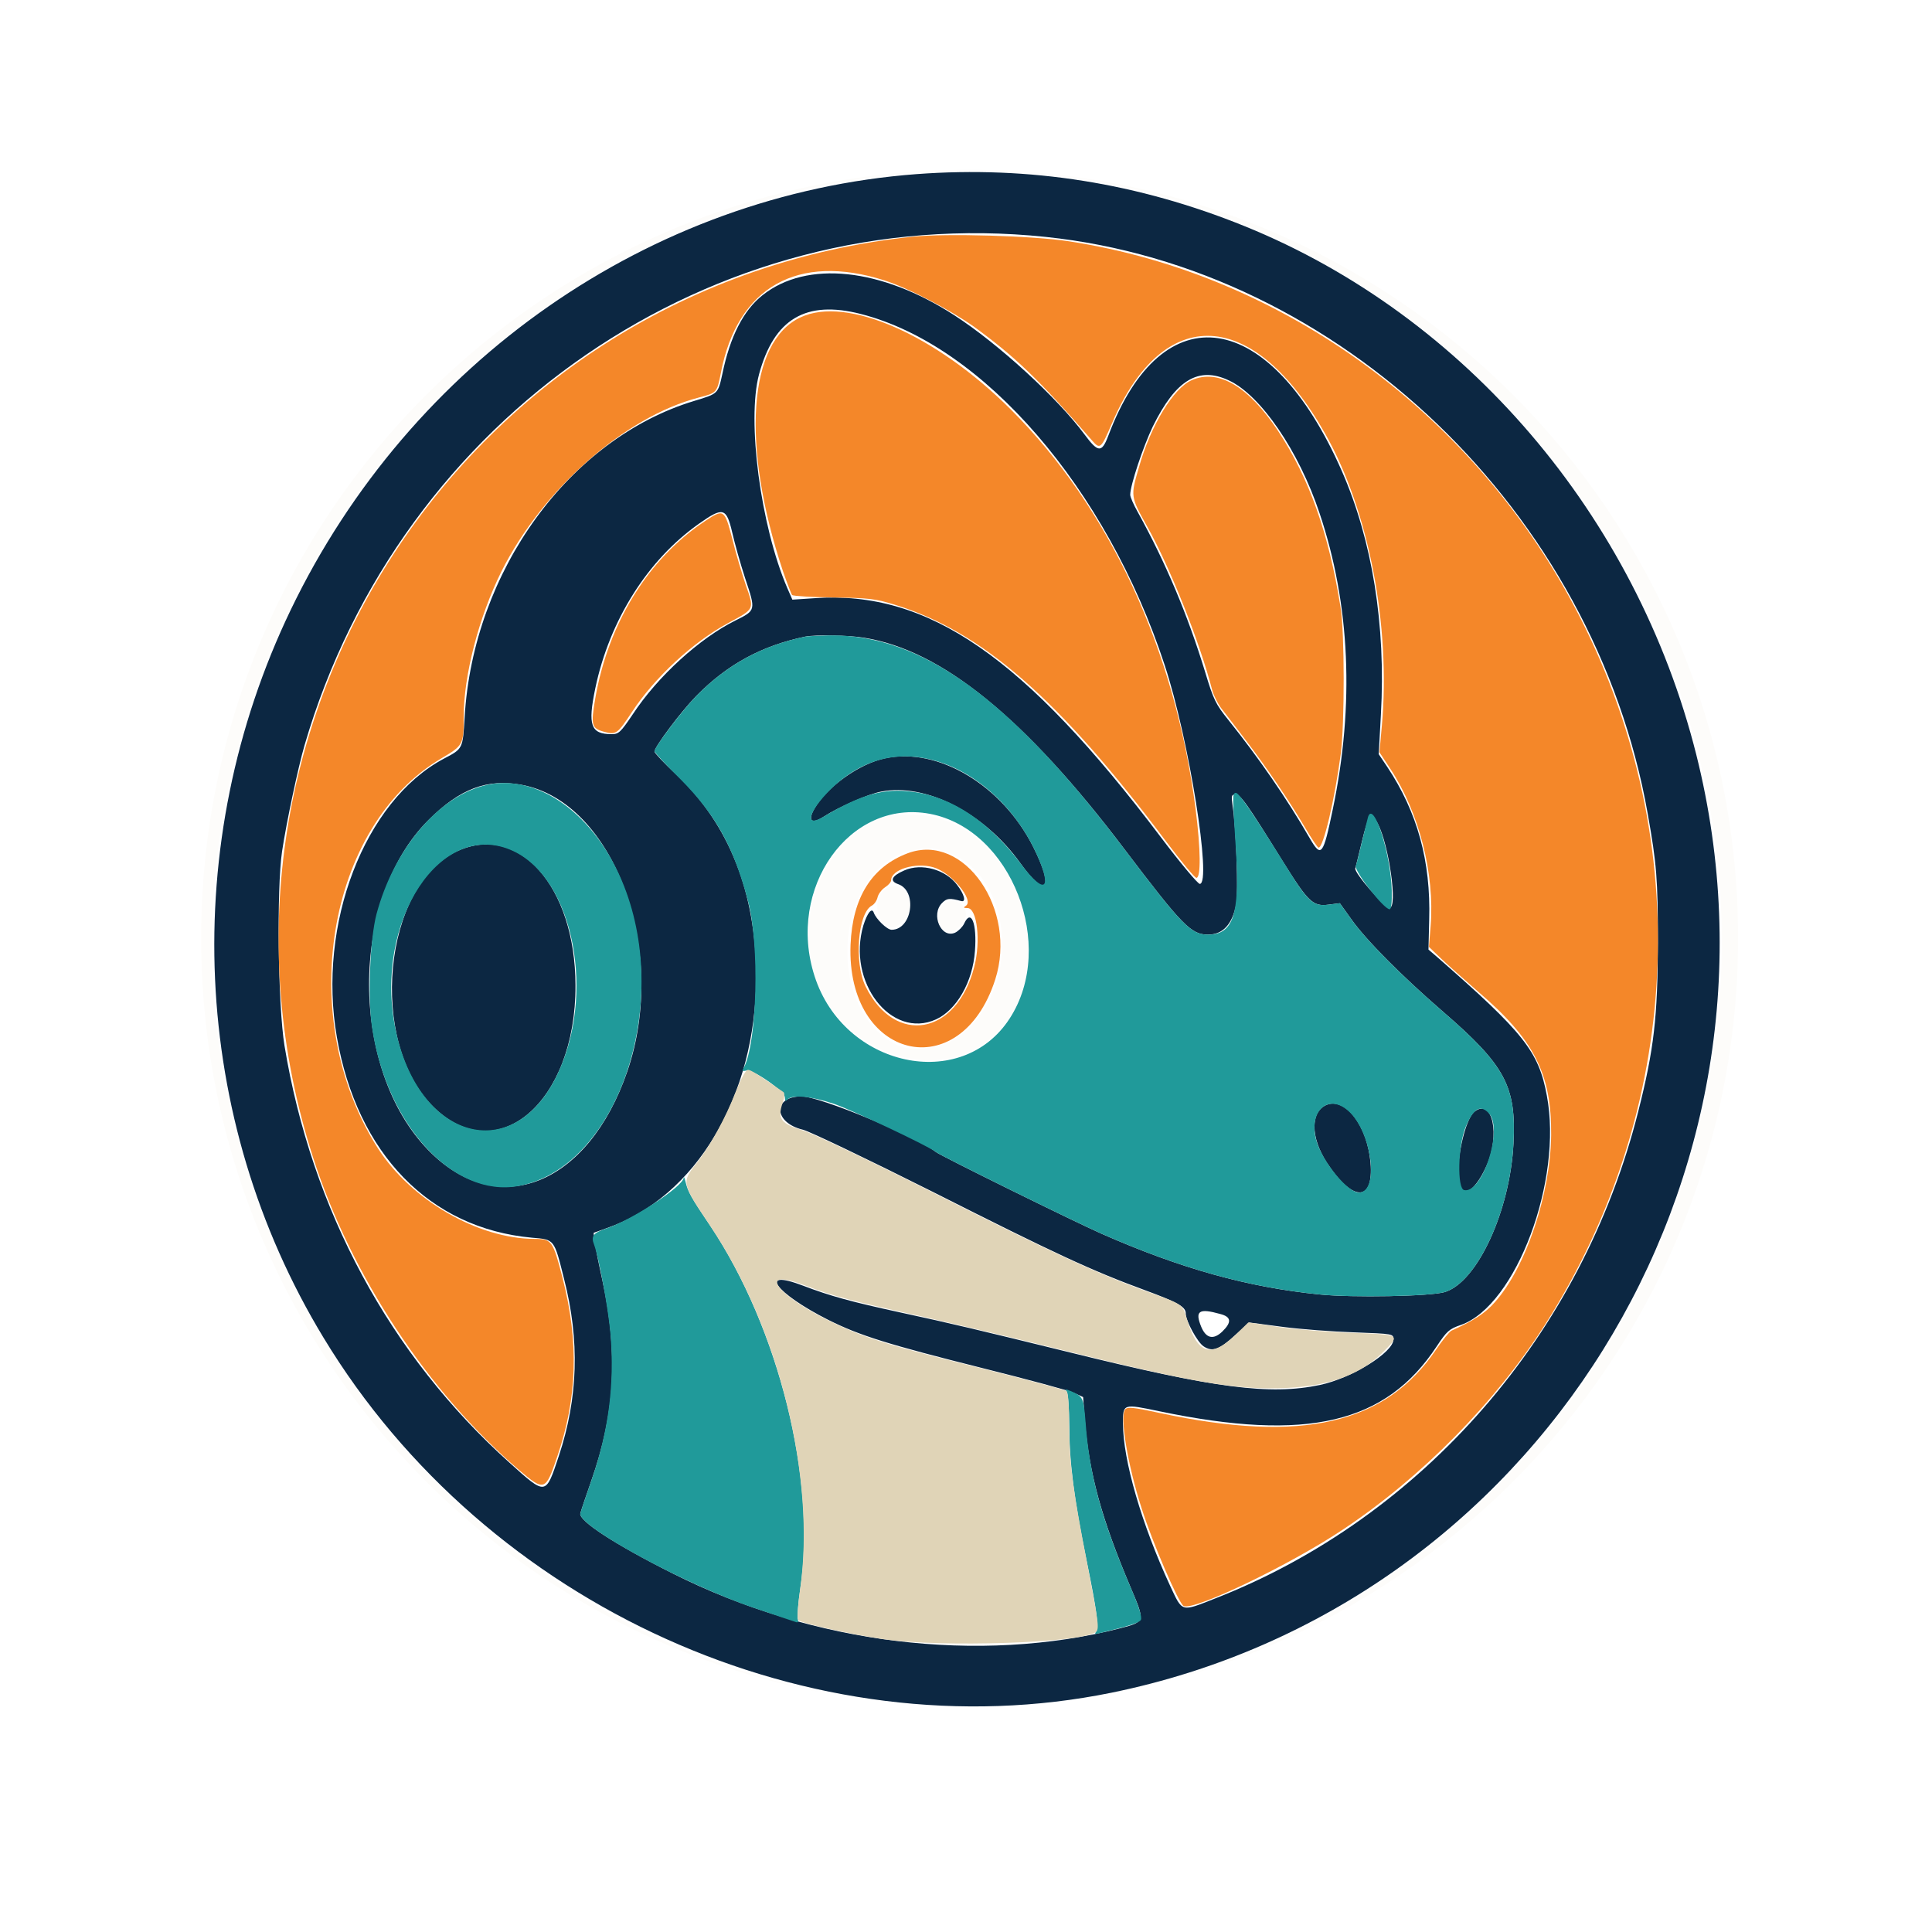
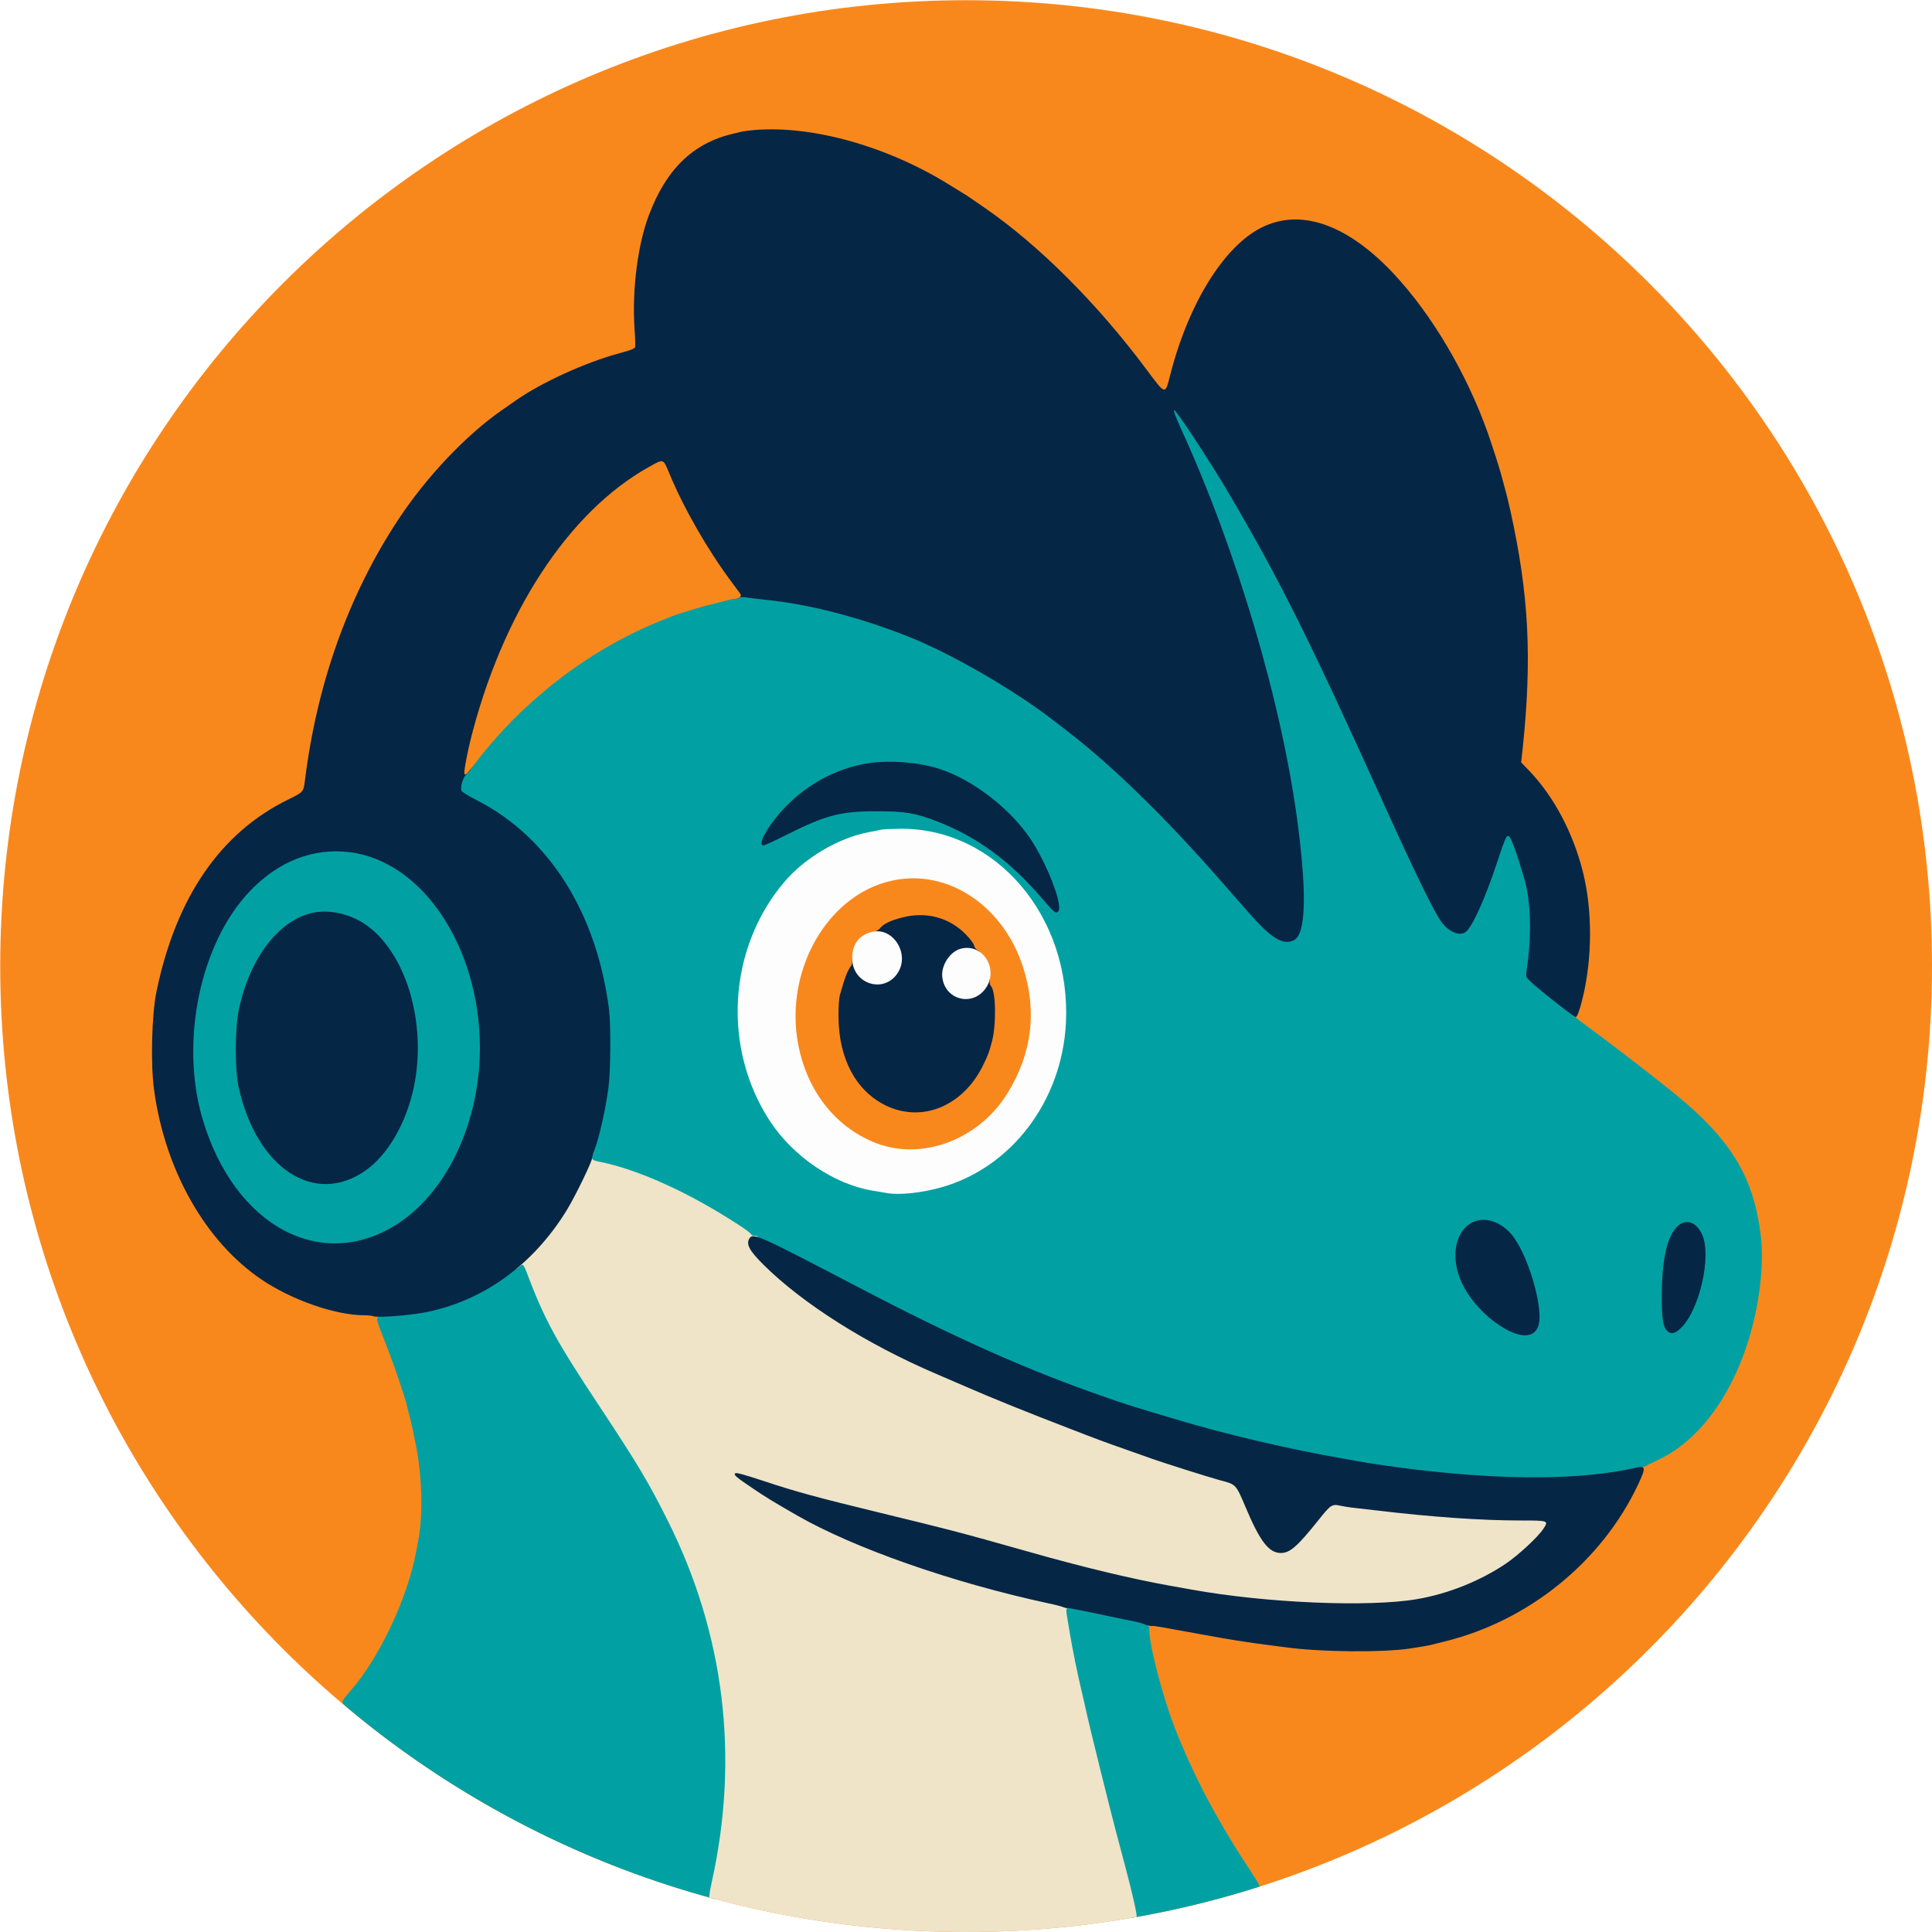
- <svg xmlns="http://www.w3.org/2000/svg" viewBox="0 0 800 800">
-   <clipPath id="badge">
-     <circle cx="401.5" cy="388.5" r="318.2" />
-   </clipPath>
-   <g clip-path="url(#badge)">
-     <g transform="translate(0,800) scale(0.1,-0.1)">
-       <path d="M0 4000 l0 -4000 4000 0 4000 0 0 4000 0 4000 -4000 0 -4000 0 0 -4000z m4330 3279 c1703 -180 2978 -1802 2779 -3534 -217 -1890 -2011 -3175 -3809 -2729 -1690 420 -2733 2112 -2338 3794 366 1561 1828 2632 3368 2469z M3665 4617 c-246 -82 -381 -399 -286 -671 115 -327 538 -448 755 -216 277 296 56 881 -338 896 -58 3 -105 -1 -131 -9z m262 -148 c277 -104 302 -577 40 -763 -70 -49 -193 -64 -257 -31 -304 157 -251 740 73 805 66 13 83 11 144 -11z M3650 4303 c-39 -50 -9 -143 46 -143 28 0 74 53 74 86 0 79 -75 114 -120 57z M3895 4240 c-25 -48 -4 -100 40 -100 24 0 65 46 65 73 0 58 -78 78 -105 27z M3098 3545 c-3 -3 -3 -26 0 -50 5 -46 -9 -60 -35 -34 -7 7 -12 6 -16 -5 -4 -9 -2 -16 3 -16 6 0 10 -7 10 -15 0 -8 -7 -15 -15 -15 -8 0 -15 -6 -15 -14 0 -7 -7 -19 -15 -26 -8 -7 -15 -21 -15 -31 0 -11 7 -19 15 -19 8 0 15 -9 15 -20 0 -23 -28 -27 -36 -5 -8 20 -34 1 -34 -25 0 -10 -6 -23 -14 -29 -8 -7 -18 -26 -21 -42 -4 -16 -11 -29 -16 -29 -5 0 -9 -7 -9 -15 0 -8 -6 -15 -14 -15 -14 0 -26 -21 -26 -45 0 -9 7 -11 22 -7 19 5 21 2 15 -31 -5 -33 -3 -38 19 -43 13 -3 24 -12 24 -20 0 -8 6 -14 14 -14 19 0 31 -37 18 -53 -7 -8 -6 -18 2 -30 17 -22 26 -22 26 3 0 11 5 20 10 20 6 0 10 14 10 30 0 43 26 39 35 -6 5 -28 2 -39 -12 -50 -17 -12 -17 -13 0 -14 9 0 17 -7 17 -16 0 -12 -7 -15 -25 -12 -31 6 -35 -18 -4 -27 14 -5 19 -13 16 -26 -3 -12 0 -19 8 -19 8 0 16 -8 18 -17 4 -17 5 -17 6 0 1 21 31 23 31 2 0 -8 -3 -15 -7 -15 -5 0 -9 -18 -9 -40 -2 -37 0 -39 22 -34 20 5 24 2 24 -15 0 -13 -6 -21 -17 -21 -13 0 -14 -3 -5 -12 9 -9 16 -6 30 10 11 12 24 22 30 22 7 0 14 12 18 28 3 15 7 33 10 40 4 14 34 16 34 2 0 -5 18 -10 40 -10 29 0 40 -4 40 -15 0 -8 9 -15 19 -15 11 0 21 -4 23 -9 6 -19 78 -25 78 -7 0 10 9 16 25 16 16 0 25 -6 25 -15 0 -8 -7 -15 -15 -15 -8 0 -15 -4 -15 -10 0 -5 9 -10 20 -10 13 0 20 7 20 20 0 14 7 20 21 20 17 0 20 -5 17 -25 -3 -14 -2 -25 3 -25 4 0 14 -3 23 -6 12 -4 16 0 16 15 0 21 15 26 44 15 19 -7 22 -34 4 -34 -9 0 -8 -4 2 -10 25 -16 39 -12 33 10 -4 15 0 20 16 20 23 0 30 -35 9 -43 -7 -2 21 -9 62 -15 41 -7 86 -15 99 -19 21 -5 23 -4 16 13 -24 59 -16 79 38 89 43 8 48 -3 17 -42 -11 -14 -20 -34 -20 -44 0 -11 -4 -19 -10 -19 -5 0 -10 -4 -10 -8 0 -5 14 -7 30 -4 17 2 30 0 30 -6 0 -6 23 -15 50 -21 67 -15 80 -14 80 4 0 8 4 15 9 15 21 0 41 -13 41 -26 0 -8 9 -14 20 -14 12 0 20 7 20 16 0 9 -9 18 -20 21 -23 6 -27 43 -5 43 8 0 24 -9 35 -20 11 -11 31 -20 45 -20 36 0 30 -22 -12 -46 l-37 -22 42 2 c28 0 46 -4 52 -14 8 -12 10 -12 16 3 9 24 32 21 36 -5 2 -13 8 -23 13 -23 6 0 11 10 13 23 5 30 32 29 32 -2 0 -15 7 -26 20 -29 11 -3 20 -1 20 4 0 15 32 10 45 -8 7 -9 23 -18 36 -19 13 -2 51 -9 84 -17 58 -13 60 -13 63 7 2 11 -1 22 -7 24 -6 2 -11 12 -11 23 0 25 30 25 37 -1 3 -11 14 -20 24 -20 35 0 13 -53 -26 -63 -12 -3 -4 -5 18 -6 31 -1 37 2 37 19 0 11 7 20 15 20 10 0 15 -10 15 -30 0 -27 2 -29 30 -24 18 4 36 1 46 -7 13 -10 17 -10 23 0 5 8 23 12 47 9 38 -3 39 -2 37 27 -1 16 3 32 9 36 17 11 0 28 -22 22 -26 -7 -27 22 -2 36 12 7 14 13 6 18 -7 5 -12 21 -12 38 0 16 -5 31 -11 33 -6 2 -11 12 -11 22 0 10 -4 22 -10 25 -6 4 -10 -5 -10 -19 0 -16 -6 -26 -15 -26 -8 0 -15 7 -15 15 0 8 -4 15 -9 15 -5 0 -12 11 -15 25 -5 21 -11 24 -31 19 -15 -4 -25 -2 -25 5 0 6 -11 11 -25 11 -14 0 -25 5 -25 10 0 6 -13 10 -30 10 -20 0 -30 5 -30 15 0 8 -7 15 -15 15 -8 0 -15 -7 -15 -15 0 -8 5 -15 10 -15 6 0 10 -9 10 -20 0 -11 -7 -20 -15 -20 -8 0 -15 9 -15 20 0 11 -4 20 -10 20 -5 0 -10 11 -10 24 0 13 -7 27 -16 30 -23 9 -24 8 -24 -14 0 -11 -7 -20 -15 -20 -21 0 -31 30 -14 41 16 10 8 12 -38 9 -24 -1 -33 3 -33 14 0 9 -8 16 -20 16 -11 0 -20 5 -20 10 0 6 -9 10 -20 10 -11 0 -20 5 -20 10 0 6 -9 10 -20 10 -11 0 -20 5 -20 10 0 6 -9 10 -19 10 -11 0 -23 5 -26 10 -3 6 -17 10 -29 10 -15 0 -26 7 -29 20 -3 12 -14 20 -25 20 -12 0 -24 5 -28 11 -4 6 -20 8 -39 5 -41 -8 -65 1 -65 24 0 11 -4 22 -10 25 -5 3 -10 1 -10 -4 0 -6 -6 -11 -14 -11 -8 0 -16 -7 -20 -15 -7 -19 -23 -19 -42 -1 -18 19 -18 46 1 46 8 0 15 -4 15 -10 0 -5 5 -10 10 -10 29 0 8 38 -25 44 -19 4 -35 11 -35 16 0 4 -8 6 -19 3 -12 -3 -20 2 -24 16 -4 15 -16 22 -47 27 -24 4 -52 17 -66 30 -12 13 -33 24 -46 24 -13 0 -29 9 -36 20 -7 11 -20 20 -30 20 -10 0 -24 9 -32 20 -8 11 -25 20 -37 20 -13 0 -32 8 -42 18 -60 53 -64 54 -81 2 -7 -22 -19 -40 -27 -40 -18 0 -30 33 -15 38 7 2 12 12 12 22 0 10 8 20 18 23 15 3 15 5 -3 11 -11 4 -28 12 -37 17 -10 5 -27 9 -38 9 -11 0 -20 6 -20 13 0 8 -3 7 -10 -3 -7 -12 -12 -12 -35 0 -23 12 -28 12 -35 0 -8 -13 -13 -13 -37 2 -33 20 -41 45 -16 50 13 3 8 9 -21 21 -44 19 -66 22 -66 7 0 -16 -27 -11 -34 6 -11 29 -6 44 14 44 13 0 20 7 20 20 0 31 28 23 35 -10 4 -20 13 -30 25 -30 14 0 18 5 13 16 -3 9 -1 19 6 23 19 12 1 41 -25 41 -17 0 -28 8 -37 28 -16 37 -42 53 -59 37z m42 -295 c0 -5 7 -10 16 -10 13 0 15 -7 11 -29 -6 -27 -3 -31 29 -43 34 -12 35 -14 29 -48 -8 -42 -10 -44 -30 -37 -17 7 -21 37 -5 37 6 0 10 5 10 10 0 6 -13 10 -30 10 -16 0 -30 -4 -30 -10 0 -5 -9 -10 -20 -10 -15 0 -20 7 -20 28 0 16 8 32 20 40 32 20 26 43 -10 36 -31 -7 -45 18 -17 29 21 9 47 7 47 -3z m-70 -45 c0 -9 -6 -18 -14 -21 -18 -7 -9 -34 10 -34 8 0 14 -7 14 -15 0 -8 5 -15 10 -15 6 0 10 -13 10 -29 0 -20 6 -32 19 -36 10 -3 22 -17 25 -30 4 -14 11 -25 16 -25 6 0 10 -13 10 -30 0 -20 -5 -30 -15 -30 -8 0 -15 9 -15 20 0 30 -18 24 -22 -7 -5 -45 -38 -43 -38 1 0 24 5 36 14 36 46 0 16 39 -41 55 -26 7 -32 35 -8 35 8 0 15 2 15 4 0 2 3 11 6 20 4 10 1 16 -9 16 -8 0 -18 6 -21 13 -5 10 -7 10 -12 0 -8 -18 -34 -16 -34 3 0 8 7 22 15 30 8 9 15 24 15 35 0 14 7 19 25 19 16 0 25 -6 25 -15z m596 -99 c8 -8 14 -21 14 -30 0 -8 9 -18 21 -21 31 -10 21 -49 -13 -53 -25 -3 -28 0 -28 28 0 32 -30 56 -38 31 -3 -8 -12 -21 -22 -31 -9 -9 -20 -29 -24 -44 -10 -42 -35 -33 -34 14 0 22 4 40 9 40 4 0 11 9 14 20 4 13 15 20 30 20 15 0 26 7 30 20 7 24 21 25 41 6z m134 -134 c0 -10 -4 -22 -9 -27 -18 -20 -22 -65 -6 -65 21 0 19 -29 -2 -37 -10 -4 -20 -9 -23 -12 -7 -8 -73 -31 -88 -31 -18 0 -15 49 4 67 14 15 18 15 44 0 33 -20 40 -21 40 -6 0 17 -27 39 -49 39 -24 0 -29 28 -7 36 8 3 12 13 9 25 -4 13 0 19 11 19 9 0 16 -7 16 -15 0 -8 5 -15 10 -15 6 0 10 9 10 20 0 13 7 20 20 20 13 0 20 -7 20 -18z m-220 -36 c0 -8 -6 -17 -12 -19 -7 -3 2 -8 20 -13 31 -6 33 -10 28 -35 -3 -18 0 -34 9 -43 22 -22 19 -56 -5 -56 -13 0 -20 7 -20 19 0 11 -4 23 -10 26 -5 3 -10 -3 -10 -14 0 -12 -7 -21 -15 -21 -9 0 -15 10 -15 26 0 14 7 32 15 40 22 22 18 34 -9 34 -19 0 -23 -4 -19 -20 4 -15 0 -20 -16 -20 -13 0 -21 6 -21 16 0 13 -7 15 -37 9 -46 -8 -53 -12 -53 -31 0 -15 -9 -17 -34 -8 -26 10 -7 54 22 54 6 0 8 9 5 20 -3 11 0 20 6 20 21 0 91 -25 91 -32 0 -5 5 -8 10 -8 6 0 10 7 10 15 0 9 7 18 15 21 8 4 15 12 15 20 0 8 7 14 15 14 8 0 15 -6 15 -14z m-380 -46 c0 -17 -8 -42 -17 -56 -14 -22 -15 -31 -4 -60 16 -44 7 -74 -24 -74 -26 0 -45 47 -24 61 15 9 6 102 -10 107 -17 6 -13 32 4 32 8 0 15 -4 15 -10 0 -5 7 -10 15 -10 8 0 15 9 15 20 0 11 7 20 15 20 10 0 15 -10 15 -30z m1063 -140 c9 0 17 -7 17 -15 0 -10 -11 -15 -35 -15 -41 0 -41 1 -15 -47 29 -55 27 -66 -12 -58 -18 4 -36 12 -39 17 -3 4 -18 -3 -33 -17 -31 -28 -86 -35 -86 -10 0 8 9 15 20 15 11 0 23 6 26 14 3 8 19 18 35 21 23 5 31 14 36 36 3 16 9 29 14 29 5 0 9 10 9 21 0 17 4 20 23 15 12 -3 30 -6 40 -6z M3227 2633 c-4 -6 -25 -14 -47 -18 -39 -7 -56 -34 -31 -49 4 -3 11 -19 15 -36 3 -17 13 -38 21 -46 8 -9 15 -29 15 -46 0 -38 20 -108 32 -108 4 0 8 -9 8 -21 0 -12 8 -23 18 -26 15 -4 18 -15 18 -74 0 -40 5 -74 12 -81 7 -7 12 -20 12 -30 0 -10 7 -18 15 -18 17 0 20 -25 5 -35 -5 -3 -10 -13 -10 -21 0 -8 5 -14 10 -14 6 0 10 7 10 15 0 8 7 15 15 15 8 0 15 -9 15 -20 0 -12 -7 -20 -16 -20 -14 0 -16 -8 -10 -52 3 -29 6 -65 6 -80 0 -22 5 -28 21 -28 19 0 20 4 14 40 -6 38 -6 40 19 40 14 0 26 5 26 10 0 6 -18 10 -40 10 -48 0 -56 24 -11 33 24 5 28 10 24 27 -4 14 -1 20 11 20 9 0 16 -7 16 -15 0 -8 5 -15 10 -15 6 0 10 7 10 15 0 8 9 15 20 15 24 0 26 -25 5 -46 -8 -9 -15 -24 -15 -35 0 -10 -4 -19 -10 -19 -5 0 -7 -7 -4 -15 3 -8 -1 -22 -11 -31 -9 -9 -19 -30 -22 -46 -5 -25 -9 -29 -30 -23 -18 4 -24 2 -21 -7 3 -7 14 -14 26 -16 20 -3 32 -32 14 -32 -5 0 -19 -8 -30 -19 -23 -19 -30 -51 -12 -51 6 0 10 -9 10 -20 0 -11 -5 -20 -10 -20 -7 0 -7 -6 0 -19 13 -25 13 -61 0 -61 -5 0 -10 -4 -10 -9 0 -5 9 -7 20 -4 30 8 27 -35 -3 -46 -17 -7 -22 -16 -21 -42 1 -29 24 -58 24 -30 0 6 14 11 30 11 17 0 30 -4 30 -10 0 -5 9 -10 20 -10 11 0 20 5 20 10 0 19 32 10 37 -10 3 -11 14 -20 24 -20 12 0 19 -7 19 -20 0 -22 -19 -27 -37 -9 -5 5 -34 10 -64 11 -37 0 -57 5 -66 16 -11 16 -12 16 -13 0 0 -10 -7 -18 -16 -18 -9 0 -14 -7 -12 -17 2 -12 11 -17 26 -15 18 3 22 -2 22 -22 0 -14 -4 -26 -10 -26 -5 0 -10 -4 -10 -10 0 -5 13 -10 29 -10 17 0 33 -4 36 -10 10 -16 95 -12 112 6 12 11 13 18 4 27 -39 39 55 55 99 17 13 -11 34 -20 47 -20 30 0 40 -25 18 -46 -19 -20 -65 -2 -73 29 -9 35 -52 21 -52 -17 l0 -33 68 -6 c51 -4 69 -2 75 9 10 18 27 18 41 -2 14 -19 96 -32 96 -15 0 6 -13 11 -30 11 -20 0 -30 5 -30 15 0 10 10 15 30 15 17 0 30 -4 30 -10 0 -5 6 -10 14 -10 8 0 18 -9 21 -20 7 -21 25 -28 25 -10 0 6 14 10 30 10 17 0 30 -4 30 -10 0 -6 32 -10 75 -10 68 0 75 2 75 20 0 11 7 20 15 20 8 0 15 -9 15 -20 0 -15 6 -20 28 -19 l27 0 -22 16 c-31 21 -29 43 2 43 14 0 25 5 25 10 0 16 27 11 34 -6 10 -25 7 -32 -11 -37 -17 -4 -17 -5 0 -6 9 0 17 -5 17 -11 0 -5 5 -10 10 -10 6 0 10 10 10 21 0 21 4 21 58 16 58 -6 166 4 179 16 3 4 -2 14 -13 21 -17 13 -18 17 -5 48 26 61 14 140 -19 131 -13 -4 -20 0 -20 10 0 8 10 17 23 21 17 5 19 8 8 15 -9 6 -11 18 -7 35 4 17 1 35 -9 49 -8 12 -15 40 -15 62 0 69 -18 95 -67 95 -23 0 -48 3 -57 6 -13 5 -16 -1 -16 -25 0 -34 -12 -39 -55 -19 -33 15 -32 36 3 40 21 2 28 9 30 31 3 25 42 42 42 18 0 -14 37 -23 60 -16 44 14 15 59 -44 70 -20 4 -39 11 -42 16 -3 5 -16 9 -29 9 -13 0 -25 4 -27 9 -6 17 -43 18 -38 1 2 -8 4 -34 3 -57 -1 -24 2 -43 7 -43 16 0 11 -27 -6 -34 -35 -13 -44 -7 -44 32 0 21 5 43 12 50 9 9 9 15 0 24 -7 7 -12 22 -12 35 0 37 -35 62 -81 56 -37 -5 -39 -4 -39 21 0 30 -11 33 -34 10 -18 -17 -22 -54 -6 -54 32 0 4 -37 -43 -58 -75 -32 -95 -20 -71 42 7 17 34 22 34 6 0 -5 14 -10 30 -10 17 0 30 2 30 5 0 11 -35 45 -47 45 -7 0 -13 5 -13 11 0 18 30 41 45 35 8 -3 15 -1 15 4 0 4 -13 11 -30 15 -16 4 -30 13 -30 21 0 19 -78 23 -90 4 -3 -4 -14 -10 -25 -14 -19 -5 -35 -32 -50 -83 -6 -23 -35 -33 -35 -13 0 6 -13 10 -30 10 -46 0 -36 22 23 54 53 27 54 28 54 73 0 41 -3 46 -29 55 -15 6 -28 17 -28 25 0 16 -38 52 -56 53 -7 0 -15 8 -18 17 -6 13 -9 14 -15 4 -16 -26 -81 -3 -81 29 0 16 6 30 13 33 8 3 5 8 -8 13 -11 4 -29 18 -41 31 -25 27 -39 29 -48 8 -9 -24 -66 -20 -66 5 0 16 7 20 30 20 33 0 40 17 13 27 -10 4 -24 15 -31 25 -17 24 -42 23 -42 -2 0 -13 -7 -20 -20 -20 -14 0 -20 7 -20 21 0 12 8 23 20 26 23 6 27 23 5 23 -8 0 -15 9 -15 20 0 13 -9 22 -25 26 -15 4 -25 13 -25 24 0 24 -18 36 -33 21 -8 -8 -8 -11 1 -11 18 0 15 -27 -4 -34 -29 -11 -44 -6 -44 14 0 13 -7 20 -20 20 -38 0 -22 29 20 36 35 6 67 24 42 24 -5 0 -13 10 -19 22 -6 13 -12 18 -16 11z m133 -269 c0 -8 -7 -22 -15 -30 -8 -9 -15 -20 -15 -25 0 -5 7 -9 15 -9 8 0 15 -6 15 -14 0 -9 7 -12 20 -9 17 5 20 0 20 -26 0 -27 4 -32 30 -37 34 -7 41 -34 9 -34 -11 0 -17 -4 -14 -10 3 -5 15 -10 26 -10 12 0 19 -7 19 -20 0 -20 -33 -29 -44 -11 -3 4 -19 11 -36 14 -27 6 -45 37 -20 37 6 0 10 6 10 13 0 21 -24 67 -35 67 -16 0 -44 37 -44 57 1 10 -2 28 -6 41 -7 20 -4 22 29 22 26 0 36 -4 36 -16z m500 -494 c0 -18 5 -30 13 -30 8 0 22 -18 32 -39 16 -36 20 -39 46 -34 22 4 29 2 29 -10 0 -20 -63 -31 -90 -17 -12 6 -34 8 -51 5 -25 -6 -29 -4 -29 14 0 16 6 21 25 21 21 0 25 5 25 30 0 20 -5 30 -15 30 -25 0 -85 33 -85 47 0 9 15 13 50 13 49 0 50 -1 50 -30z m380 -189 c0 -11 -5 -21 -11 -23 -16 -5 -18 -109 -2 -115 20 -8 16 -43 -4 -43 -36 0 -43 14 -40 86 2 65 1 69 -21 72 -12 2 -22 10 -22 19 0 11 7 14 25 11 14 -3 28 -1 31 3 10 17 44 9 44 -10z m-600 -156 c0 -14 -4 -25 -9 -25 -13 0 -21 -27 -15 -45 7 -17 64 -21 64 -5 0 6 -4 10 -10 10 -5 0 -10 7 -10 15 0 8 7 15 15 15 8 0 15 -4 15 -10 0 -5 7 -10 15 -10 9 0 15 -9 15 -25 0 -20 6 -27 30 -31 34 -7 41 -34 9 -34 -11 0 -17 -4 -14 -10 3 -5 15 -10 26 -10 12 0 19 -7 19 -20 0 -21 -33 -29 -45 -10 -3 6 -19 10 -36 10 -32 0 -43 33 -14 44 19 7 20 32 1 39 -8 3 -21 -8 -32 -29 -23 -42 -40 -44 -47 -5 -11 53 -68 99 -81 66 -8 -23 -46 -19 -46 5 0 15 7 20 25 20 20 0 27 6 32 30 6 34 33 41 33 9 0 -11 5 -17 10 -14 6 3 10 15 10 26 0 12 7 19 20 19 15 0 20 -7 20 -25z m648 -181 c14 -15 17 -15 27 0 20 27 38 20 32 -13 -7 -32 5 -41 49 -41 19 0 24 5 24 25 0 18 5 25 19 25 22 0 35 -30 26 -60 -7 -22 -35 -28 -36 -7 0 6 -5 2 -11 -10 -13 -27 -24 -29 -44 -8 -9 8 -24 15 -35 15 -10 0 -19 7 -19 15 0 18 -37 20 -43 3 -6 -19 -57 11 -57 33 0 34 43 48 68 23z M5200 2481 c0 -16 -8 -20 -37 -23 -30 -2 -38 -8 -43 -28 -6 -24 -40 -42 -40 -21 0 6 -7 8 -15 5 -8 -4 -15 -12 -15 -20 0 -9 -11 -14 -32 -14 -43 0 -68 -15 -39 -23 15 -4 21 -13 21 -35 0 -34 13 -42 71 -42 37 0 39 2 39 30 0 25 4 30 25 30 21 0 25 -5 25 -30 0 -21 5 -30 16 -30 8 0 22 -7 31 -15 14 -14 17 -14 32 0 20 18 41 20 41 4 0 -8 4 -8 13 -1 6 6 40 10 73 9 37 -1 67 3 77 11 9 8 26 10 41 6 18 -4 28 -2 32 9 3 9 18 15 40 15 40 0 64 16 64 44 0 16 5 19 28 13 20 -4 35 0 50 13 24 21 20 32 -15 32 -18 0 -23 5 -23 25 0 29 -6 31 -26 10 -9 -8 -24 -15 -35 -15 -10 0 -19 -4 -19 -10 0 -22 -40 -9 -46 15 -3 14 -9 26 -13 26 -24 5 -101 3 -101 -3 0 -5 -49 -5 -122 1 -10 0 -18 8 -18 16 0 11 -11 15 -40 15 -33 0 -40 -3 -40 -19z" fill="#FDFCFA" fill-rule="evenodd" />
-     </g>
-     <g transform="translate(0,800) scale(0.1,-0.1)">
-       <path d="M3795 7279 c-1102 -83 -2096 -775 -2591 -1804 -466 -969 -415 -2105 135 -3013 675 -1116 2024 -1724 3264 -1471 1757 359 2861 2130 2421 3884 -249 990 -955 1817 -1869 2188 -441 179 -892 251 -1360 216z m535 -260 c1217 -127 2272 -1139 2493 -2389 37 -209 42 -269 42 -535 -1 -306 -16 -439 -81 -696 -232 -923 -893 -1683 -1755 -2019 -140 -55 -132 -57 -184 54 -118 255 -195 520 -195 672 0 82 -1 82 152 50 611 -127 936 -51 1147 269 42 63 51 72 101 89 228 81 422 600 355 950 -34 183 -95 259 -455 574 l-35 30 3 124 c7 242 -49 445 -174 633 l-35 52 9 164 c21 370 -36 722 -162 1009 -297 675 -743 742 -967 145 -27 -71 -42 -70 -99 7 -110 149 -355 374 -539 493 -303 196 -610 228 -793 83 -79 -62 -135 -171 -167 -327 -18 -82 -17 -81 -116 -111 -517 -156 -916 -705 -951 -1310 -8 -132 -7 -130 -87 -172 -328 -175 -524 -685 -442 -1153 84 -482 384 -791 807 -830 95 -8 92 -4 134 -172 65 -254 58 -491 -22 -732 -55 -165 -52 -165 -205 -27 -495 445 -819 1046 -931 1726 -27 166 -33 649 -10 805 18 120 67 350 93 439 397 1362 1691 2250 3069 2105z m-766 -319 c507 -129 1018 -720 1259 -1455 100 -304 196 -905 145 -905 -8 0 -81 87 -161 193 -565 748 -963 1023 -1434 990 l-92 -6 -21 48 c-111 258 -168 695 -117 885 62 230 194 308 421 250z m1524 -275 c132 -61 290 -292 376 -550 127 -378 145 -794 55 -1225 -40 -193 -48 -203 -95 -122 -97 168 -215 338 -337 490 -53 66 -62 84 -97 200 -72 236 -163 452 -279 662 -17 30 -31 62 -31 71 0 40 54 201 94 284 95 192 188 249 314 190z m-2056 -630 c10 -44 34 -130 54 -191 44 -132 44 -131 -40 -173 -148 -73 -323 -232 -426 -389 -50 -74 -58 -82 -87 -82 -87 0 -100 36 -68 190 59 282 217 532 430 682 99 70 113 66 137 -37z m547 -436 c320 -51 666 -332 1076 -874 241 -318 277 -355 347 -355 62 0 101 43 117 127 9 47 0 308 -15 406 -6 42 -5 47 12 47 21 0 45 -34 196 -277 106 -170 125 -187 189 -179 l47 6 48 -67 c60 -85 209 -235 379 -382 258 -223 304 -309 292 -546 -14 -279 -150 -574 -284 -615 -58 -18 -383 -24 -520 -10 -297 30 -574 107 -903 252 -113 50 -665 322 -685 338 -82 65 -480 230 -556 230 -121 0 -116 -109 6 -138 28 -7 268 -122 535 -256 513 -259 662 -328 880 -408 138 -51 170 -69 170 -97 0 -31 49 -120 74 -136 36 -24 65 -14 131 47 l57 52 137 -18 c75 -10 209 -20 299 -23 160 -6 162 -6 162 -29 0 -54 -173 -161 -305 -189 -207 -43 -432 -14 -1035 135 -383 94 -487 119 -700 165 -207 45 -291 68 -404 111 -191 73 -115 -31 103 -141 132 -66 249 -102 639 -200 188 -47 359 -93 380 -103 l37 -17 7 -93 c17 -221 69 -411 190 -696 60 -141 60 -141 -42 -168 -586 -150 -1273 -66 -1855 227 -241 121 -389 218 -382 248 3 12 24 74 46 137 98 280 111 525 45 830 -14 63 -28 133 -31 155 l-5 40 53 19 c371 128 620 548 620 1041 0 348 -112 632 -331 838 -50 47 -90 89 -90 95 0 19 111 167 173 230 129 131 270 208 452 246 40 8 182 6 244 -5z m-1418 -609 c381 -71 608 -685 437 -1185 -162 -473 -536 -622 -823 -329 -328 335 -329 1040 -2 1367 131 131 243 174 388 147z m3544 -160 c47 -90 83 -350 49 -349 -21 0 -147 145 -142 163 2 6 14 57 28 114 26 109 39 123 65 72z m-652 -2031 c46 -12 48 -34 8 -73 -37 -35 -67 -28 -87 20 -27 66 -10 78 79 53z M3665 4860 c-107 -22 -243 -120 -293 -209 -29 -51 -11 -65 40 -32 62 40 183 93 236 103 185 37 428 -88 577 -296 109 -153 142 -109 53 68 -129 255 -394 413 -613 366z M3745 4396 c-53 -23 -63 -44 -26 -57 81 -28 58 -189 -27 -189 -19 0 -65 45 -74 71 -8 23 -27 -2 -43 -53 -69 -234 115 -473 301 -389 85 39 152 155 161 283 9 115 -16 177 -45 113 -7 -14 -23 -30 -37 -37 -58 -26 -102 75 -54 123 20 20 30 21 79 8 22 -6 13 28 -17 67 -48 64 -147 91 -218 60z M5493 3425 c-67 -28 -67 -134 1 -239 107 -164 195 -165 181 -1 -13 153 -104 272 -182 240z M6107 3398 c-52 -40 -93 -294 -53 -327 24 -20 66 23 101 101 58 128 25 281 -48 226z M1892 4475 c-306 -142 -367 -789 -100 -1056 264 -264 593 14 591 501 -1 409 -235 674 -491 555z" fill="#0C2742" fill-rule="evenodd" />
-     </g>
-     <g transform="translate(0,800) scale(0.1,-0.1)">
-       <path d="M3780 7020 c-1853 -194 -3055 -2041 -2483 -3815 157 -487 474 -968 852 -1292 105 -89 110 -87 157 51 85 247 92 478 23 746 -39 152 -45 160 -114 160 -235 0 -512 160 -650 375 -343 537 -214 1334 263 1615 90 53 92 57 92 171 0 173 63 415 157 604 170 339 510 639 817 719 74 19 75 20 91 102 68 356 319 497 677 383 98 -31 274 -123 370 -191 171 -125 267 -216 490 -472 33 -38 37 -35 82 70 213 501 588 482 885 -45 179 -318 270 -791 233 -1206 l-10 -110 46 -70 c118 -180 183 -432 166 -648 l-7 -88 49 -47 c27 -26 96 -87 152 -136 235 -201 307 -342 305 -596 -3 -245 -105 -549 -234 -693 -40 -45 -84 -74 -179 -117 -8 -4 -37 -39 -64 -79 -210 -309 -555 -388 -1143 -262 -111 24 -134 26 -144 15 -23 -28 10 -229 68 -409 45 -143 154 -395 174 -405 40 -22 439 169 659 316 328 218 633 528 839 851 566 891 620 1992 143 2928 -425 833 -1224 1420 -2117 1556 -149 23 -507 33 -645 19z M3315 6686 c-218 -101 -247 -529 -73 -1051 17 -49 34 -94 38 -99 5 -4 82 -9 172 -10 146 -2 172 -5 253 -30 360 -110 680 -389 1124 -981 62 -82 118 -150 125 -150 19 0 18 117 -3 283 -85 661 -356 1248 -766 1657 -310 309 -679 471 -870 381z M4935 6426 c-76 -33 -170 -187 -219 -361 -35 -120 -35 -121 33 -243 96 -171 219 -481 270 -678 6 -23 23 -57 38 -77 16 -20 60 -78 99 -129 89 -116 185 -258 248 -365 27 -46 52 -83 56 -83 20 0 67 200 92 390 16 125 16 502 -1 605 -49 307 -130 536 -259 731 -122 184 -247 258 -357 210z M2919 5842 c-235 -156 -400 -422 -454 -733 -19 -111 -16 -125 36 -139 50 -14 56 -9 116 82 94 143 253 290 398 368 111 60 109 55 73 158 -16 48 -42 134 -56 192 -32 122 -35 124 -113 72z M3759 4467 c-149 -56 -229 -183 -237 -378 -19 -477 455 -592 599 -145 93 290 -129 610 -362 523z m105 -58 c73 -20 172 -137 135 -160 -11 -7 -9 -9 7 -9 40 0 56 -137 28 -244 -73 -283 -328 -328 -450 -80 -48 98 -32 303 26 334 10 5 21 21 24 35 3 13 17 32 31 41 14 9 25 22 25 29 0 44 99 75 174 54z" fill="#F48729" fill-rule="evenodd" />
-     </g>
-     <g transform="translate(0,800) scale(0.1,-0.1)">
-       <path d="M3335 5364 c-182 -38 -323 -115 -452 -246 -59 -61 -173 -211 -173 -229 0 -4 48 -57 108 -116 145 -146 220 -280 279 -503 49 -182 38 -587 -17 -691 -8 -14 -6 -16 10 -12 27 7 160 -86 160 -111 0 -16 3 -17 12 -8 20 20 96 13 189 -18 75 -25 392 -175 424 -200 20 -16 572 -288 685 -338 329 -145 606 -222 903 -252 137 -14 462 -8 520 10 134 41 270 336 284 615 12 237 -34 323 -292 546 -170 147 -319 297 -379 382 l-48 67 -47 -6 c-64 -8 -84 10 -182 169 -136 218 -191 298 -203 294 -13 -4 -13 -10 2 -242 16 -262 -12 -345 -116 -345 -70 0 -106 37 -347 355 -472 623 -839 889 -1220 884 -44 -1 -89 -3 -100 -5z m580 -528 c153 -58 291 -191 371 -359 75 -159 43 -190 -57 -56 -131 174 -284 278 -447 300 -119 17 -215 -9 -374 -104 -79 -46 -60 23 30 113 137 135 301 172 477 106z m-64 -206 c337 -64 525 -546 330 -847 -199 -308 -687 -202 -808 175 -118 365 145 735 478 672z m1732 -1230 c95 -83 130 -327 48 -338 -45 -7 -156 127 -181 218 -32 119 50 194 133 120z m583 -11 c59 -65 -28 -332 -103 -317 -30 6 -26 183 6 261 32 78 62 95 97 56z M2000 4746 c-192 -52 -370 -266 -441 -531 -27 -102 -37 -345 -19 -466 59 -407 338 -710 607 -660 403 74 636 736 437 1242 -117 299 -364 475 -584 415z m125 -270 c252 -117 344 -599 179 -933 -185 -373 -572 -260 -666 194 -93 449 190 878 487 739z M5665 4618 c-2 -7 -13 -51 -24 -98 -11 -47 -23 -94 -27 -106 -6 -22 116 -179 140 -179 7 0 10 26 9 78 -4 152 -75 373 -98 305z M2831 3123 c-3 -36 -209 -171 -318 -209 -57 -19 -67 -32 -53 -68 20 -54 59 -267 68 -371 17 -208 -8 -400 -79 -605 -22 -63 -43 -125 -46 -137 -12 -52 440 -298 722 -392 88 -30 165 -56 172 -58 7 -3 10 3 6 15 -2 11 2 67 11 126 67 448 -90 1077 -373 1500 -79 117 -92 140 -102 181 -4 17 -7 25 -8 18z M4417 2238 c6 -7 10 -71 11 -148 0 -146 20 -301 72 -555 42 -205 51 -276 39 -291 -7 -9 -5 -11 8 -8 129 31 169 44 177 56 6 10 -6 51 -42 134 -122 287 -171 466 -187 686 -8 100 -10 105 -59 127 -24 10 -28 10 -19 -1z" fill="#209A9A" fill-rule="evenodd" />
-     </g>
-     <g transform="translate(0,800) scale(0.1,-0.1)">
-       <path d="M3046 3478 c-42 -108 -106 -225 -165 -299 -59 -75 -58 -80 60 -255 285 -426 438 -1043 372 -1507 -10 -71 -13 -121 -7 -126 14 -13 215 -58 349 -78 242 -36 826 -16 882 29 16 13 13 33 -37 293 -58 299 -72 406 -73 557 0 92 -4 141 -11 148 -7 5 -165 47 -352 94 -400 99 -491 128 -639 201 -221 110 -289 218 -88 141 113 -43 185 -62 497 -131 136 -31 390 -91 565 -135 548 -137 727 -167 931 -157 180 9 307 57 400 151 69 70 69 70 -130 77 -96 3 -232 14 -303 24 l-128 19 -47 -46 c-107 -104 -163 -88 -208 62 -18 60 -15 58 -159 110 -202 72 -401 163 -890 411 -264 133 -502 247 -543 259 -88 27 -103 47 -82 111 9 26 10 43 4 47 -110 76 -135 92 -147 92 -9 0 -28 -35 -51 -92z" fill="#E0D4B7" fill-rule="evenodd" />
+ <svg xmlns="http://www.w3.org/2000/svg" viewBox="192.0 164.0 861.5 861.5">
+   <defs>
+     <clipPath id="c">
+       <circle cx="622.8" cy="594.8" r="430.7" />
+     </clipPath>
+   </defs>
+   <circle cx="622.8" cy="594.8" r="430.7" fill="#f9881c" />
+   <g clip-path="url(#c)">
+     <g transform="translate(0,1254) scale(0.05,-0.05)">
+       <path id="teal" fill="#01a1a3" d="M14267 18182 l-47 -48 73 -159 c311 -678 628 -1595 822 -2377 203 -817 321 -1772 255 -2065 -11 -51 -13 -53 -46 -53 -85 0 -160 55 -305 223 -696 802 -1199 1304 -1671 1665 -38 29 -96 74 -130 100 -342 263 -898 584 -1268 731 -441 175 -887 291 -1275 331 -60 6 -137 16 -170 21 -38 6 -63 5 -69 -1 -6 -6 -21 -10 -34 -10 -14 0 -41 -4 -61 -10 -20 -5 -82 -21 -139 -35 -57 -14 -122 -32 -145 -39 -23 -7 -76 -23 -117 -36 -80 -24 -107 -34 -265 -100 -276 -117 -550 -275 -818 -473 -270 -200 -650 -577 -854 -847 -23 -31 -54 -67 -68 -80 -31 -29 -50 -70 -60 -128 -11 -65 50 -123 225 -213 595 -305 984 -939 1091 -1779 18 -140 15 -559 -5 -703 -26 -193 -78 -424 -121 -542 -33 -91 -32 -94 18 -142 36 -35 53 -43 122 -58 346 -75 777 -269 1195 -540 41 -27 91 -63 110 -80 21 -19 51 -35 74 -40 41 -7 281 -127 946 -474 712 -371 1308 -644 1833 -840 320 -119 483 -175 737 -251 58 -17 148 -44 200 -60 462 -140 1051 -278 1525 -359 39 -7 90 -16 115 -21 98 -19 377 -59 550 -79 731 -85 1346 -88 1785 -10 173 31 168 29 181 74 8 30 16 40 31 40 12 1 27 6 34 12 8 5 53 28 100 50 355 165 644 542 807 1053 99 311 145 677 117 930 -61 547 -268 885 -805 1315 -217 174 -624 486 -755 580 -104 75 -117 89 -105 120 6 16 7 31 3 35 -4 4 -40 32 -79 61 -303 230 -285 206 -258 355 12 64 16 149 16 299 0 229 -9 306 -61 480 -80 274 -103 326 -166 384 l-47 44 -53 -54 c-52 -53 -53 -57 -125 -274 -65 -198 -176 -473 -216 -532 -29 -44 -102 -22 -147 45 -52 80 -232 452 -447 927 -708 1565 -963 2076 -1418 2850 -171 290 -466 737 -524 792 l-44 43 -47 -48z m-2192 -3282 c365 -82 685 -296 879 -587 80 -122 226 -426 226 -473 0 -3 -80 74 -177 170 -287 283 -496 425 -807 545 -194 75 -283 90 -541 90 -309 0 -445 -34 -757 -188 -81 -40 -144 -67 -141 -62 151 258 494 471 838 520 135 19 359 12 480 -15z m33 -590 c319 -64 602 -220 773 -427 518 -626 517 -1586 -3 -2201 -104 -123 -294 -258 -457 -327 -212 -89 -510 -142 -665 -116 -39 6 -100 17 -136 23 -328 55 -649 262 -830 535 -422 637 -381 1517 99 2107 144 178 449 349 706 396 39 7 86 16 105 21 76 16 304 10 408 -11z m5088 -3500 c66 -32 93 -69 157 -210 94 -204 167 -558 128 -619 -27 -42 -185 16 -319 116 -203 151 -316 462 -239 653 39 96 152 121 273 60z m1750 -32 c25 -62 30 -237 10 -356 -35 -205 -162 -469 -204 -427 -4 4 -9 95 -10 204 -5 267 23 472 79 584 18 34 23 37 63 37 42 0 45 -2 62 -42z M6705 14280 c-245 -36 -446 -151 -676 -387 -440 -451 -631 -1151 -509 -1868 46 -267 172 -579 318 -785 94 -134 305 -348 414 -421 321 -214 652 -245 996 -93 153 68 413 287 544 459 589 777 534 2003 -121 2688 -309 323 -628 457 -966 407z m253 -729 c113 -47 196 -108 259 -191 233 -311 326 -810 234 -1254 -59 -281 -209 -565 -350 -665 -204 -143 -409 -158 -631 -46 -191 96 -342 351 -422 710 -34 152 -33 520 1 685 93 449 300 730 582 790 88 19 246 5 327 -29z M8444 10562 c-305 -255 -693 -403 -1096 -419 -118 -5 -140 -8 -155 -25 -16 -18 -16 -19 5 -34 18 -12 20 -18 10 -34 -10 -15 -5 -35 25 -112 20 -51 47 -122 61 -158 13 -36 37 -101 54 -145 30 -81 98 -286 113 -340 28 -107 52 -206 59 -240 4 -22 15 -74 23 -115 62 -288 72 -646 26 -885 -5 -27 -14 -75 -20 -105 -80 -413 -328 -937 -580 -1225 -73 -84 -84 -102 -69 -119 20 -26 260 -219 405 -328 806 -605 1777 -1096 2695 -1364 85 -25 168 -50 183 -56 42 -16 51 -1 85 157 246 1124 113 2214 -394 3226 -168 336 -268 504 -599 1004 -401 605 -495 778 -660 1212 -19 49 -41 84 -70 113 l-42 41 -59 -49z M13310 7495 c-43 -44 -43 -44 -31 -127 21 -135 30 -183 61 -343 18 -94 42 -206 61 -285 11 -47 24 -103 29 -125 37 -167 63 -276 146 -610 52 -209 112 -447 134 -530 22 -82 76 -289 120 -459 44 -170 86 -316 94 -324 11 -11 21 -12 47 -4 19 6 77 19 129 28 269 47 942 222 973 253 7 7 -18 51 -75 138 -289 434 -501 832 -671 1258 -112 280 -237 755 -237 900 0 21 -5 35 -12 35 -7 0 -1 11 14 24 25 22 26 25 10 39 -37 32 -82 45 -342 97 -25 5 -121 25 -215 45 -207 43 -182 44 -235 -10z" />
+       <path id="cream" fill="#efe4c7" d="M9073 11478 c-31 -32 -60 -74 -72 -105 -96 -246 -266 -512 -463 -725 -95 -103 -108 -120 -102 -143 6 -26 7 -26 28 -7 39 35 42 33 71 -41 165 -434 259 -607 660 -1212 331 -500 431 -668 599 -1004 507 -1011 641 -2110 394 -3224 -21 -96 -27 -142 -20 -149 25 -25 553 -147 872 -202 601 -104 1329 -147 1800 -107 80 7 188 14 240 17 136 7 537 53 645 74 28 5 92 15 143 21 51 7 99 17 107 23 15 11 -40 243 -185 781 -22 83 -82 321 -134 530 -83 334 -109 443 -146 610 -5 22 -18 78 -29 125 -33 138 -79 367 -101 500 -5 30 -14 82 -19 115 -18 103 -17 109 26 102 37 -6 37 -6 -13 44 -50 50 -50 50 -205 85 -922 205 -1703 484 -2284 814 -115 65 -122 73 -46 50 130 -41 454 -125 861 -224 377 -92 470 -115 610 -151 163 -42 431 -116 715 -197 455 -130 913 -240 1245 -299 63 -12 151 -27 195 -35 669 -121 1587 -159 2015 -85 272 47 553 159 786 313 120 80 393 341 429 410 19 38 19 38 -30 88 l-49 50 -216 0 c-427 0 -1174 62 -1642 136 -46 7 -107 -45 -226 -196 -161 -203 -193 -230 -275 -230 -37 0 -53 5 -72 24 -25 25 -114 202 -186 371 -32 73 -56 114 -93 153 -60 64 -75 72 -186 101 -99 27 -489 150 -605 191 -44 16 -152 54 -240 85 -169 59 -245 87 -495 184 -380 146 -694 273 -930 376 -85 37 -202 87 -260 112 -500 214 -970 490 -1314 772 -231 189 -303 277 -279 341 11 31 3 40 -37 40 -10 0 -20 7 -23 15 -4 8 -52 45 -109 81 -444 290 -900 496 -1245 564 -67 13 -76 26 -53 71 19 34 -4 21 -57 -33z" />
+       <path id="navy" fill="#062646" d="M10575 20641 c-49 -4 -103 -11 -120 -15 -16 -4 -50 -12 -75 -18 -360 -84 -600 -317 -755 -732 -99 -266 -149 -664 -126 -1009 6 -82 8 -154 5 -162 -7 -16 -35 -27 -139 -55 -304 -82 -700 -262 -930 -425 -33 -23 -85 -59 -115 -80 -326 -226 -681 -602 -935 -989 -439 -671 -717 -1450 -825 -2311 -13 -109 -14 -109 -149 -175 -605 -296 -1001 -872 -1175 -1711 -43 -206 -54 -647 -22 -879 98 -718 458 -1352 958 -1691 272 -184 661 -319 920 -319 33 0 67 -4 76 -8 29 -15 310 5 453 32 521 98 974 423 1275 916 76 125 224 430 224 461 0 8 11 45 25 84 43 118 95 349 121 542 20 144 23 563 5 703 -109 857 -535 1533 -1172 1860 -85 44 -140 78 -144 89 -12 38 18 127 51 154 38 30 65 84 80 160 44 224 178 658 270 877 214 507 415 833 748 1213 130 149 585 475 615 441 4 -5 18 -34 31 -64 112 -269 333 -650 534 -920 39 -52 79 -107 88 -122 18 -28 46 -36 64 -18 6 6 31 7 69 1 33 -5 110 -15 170 -21 388 -40 834 -156 1275 -331 370 -147 926 -468 1268 -731 34 -26 92 -71 130 -100 406 -311 885 -778 1388 -1353 72 -83 179 -205 238 -272 203 -232 310 -297 406 -248 105 54 116 403 34 1035 -139 1071 -544 2440 -1041 3525 -45 99 -69 163 -64 168 13 13 319 -452 493 -748 455 -774 710 -1285 1418 -2850 245 -540 413 -884 474 -966 69 -93 164 -132 219 -89 59 46 173 301 277 615 74 223 86 250 106 237 22 -14 68 -141 139 -382 57 -196 66 -494 24 -783 -13 -87 -13 -87 17 -118 50 -54 399 -329 416 -329 14 0 35 58 63 171 87 361 87 789 0 1130 -88 346 -257 664 -474 892 l-75 78 14 127 c84 807 55 1372 -110 2117 -11 50 -24 106 -29 125 -5 19 -19 71 -31 115 -39 145 -39 145 -106 350 -173 533 -477 1075 -816 1459 -433 492 -873 660 -1239 476 -335 -169 -651 -679 -813 -1315 -46 -179 -39 -181 -213 52 -438 588 -961 1109 -1443 1441 -41 28 -93 64 -115 79 -22 16 -56 38 -75 49 -19 12 -73 45 -120 74 -550 343 -1219 532 -1735 491z m-3616 -6441 c651 -82 1160 -847 1161 -1746 0 -651 -286 -1270 -720 -1559 -683 -455 -1474 -35 -1756 934 -200 688 -17 1561 424 2023 256 268 565 388 891 348z M6631 13660 c-306 -65 -567 -408 -662 -870 -34 -165 -35 -533 -1 -685 161 -728 680 -1066 1136 -741 198 141 360 423 427 742 119 573 -72 1207 -437 1453 -138 92 -318 132 -463 101z M11595 14995 c-298 -43 -580 -198 -791 -435 -130 -147 -210 -300 -156 -300 10 0 101 42 203 93 348 176 484 212 804 212 258 0 347 -15 541 -90 360 -139 652 -354 941 -692 106 -124 121 -135 142 -109 42 51 -100 420 -246 640 -183 275 -517 533 -818 630 -180 58 -429 78 -620 51z M16972 10899 c-156 -77 -199 -313 -98 -534 59 -129 169 -261 296 -355 192 -141 338 -158 386 -44 61 146 -93 670 -246 837 -99 108 -235 147 -338 96z M18805 10868 c-96 -83 -145 -299 -145 -633 0 -194 11 -267 46 -302 35 -35 68 -30 123 22 166 156 277 639 192 833 -50 112 -142 146 -216 80z M10526 10759 c-36 -52 -6 -110 123 -238 349 -347 921 -709 1541 -974 58 -25 175 -75 260 -112 236 -103 550 -230 930 -376 250 -97 326 -125 495 -184 88 -31 196 -69 240 -85 116 -41 506 -164 605 -191 145 -38 141 -34 230 -244 127 -302 207 -405 313 -405 81 0 148 59 335 293 109 137 121 145 194 129 29 -6 75 -14 103 -17 27 -3 125 -14 218 -25 493 -59 935 -90 1290 -90 247 0 249 -1 202 -73 -48 -74 -226 -239 -340 -315 -230 -154 -513 -266 -785 -313 -428 -74 -1346 -36 -2015 85 -44 8 -132 23 -195 35 -332 59 -790 169 -1245 299 -284 81 -552 155 -715 197 -140 36 -233 59 -610 151 -580 141 -753 188 -1049 286 -185 61 -246 77 -255 68 -14 -14 9 -34 164 -138 107 -73 183 -119 385 -235 515 -296 1391 -602 2250 -787 55 -11 111 -26 125 -32 14 -6 30 -11 37 -9 12 2 145 -24 403 -79 80 -17 170 -36 200 -41 30 -6 71 -18 90 -26 19 -9 47 -15 62 -14 28 1 35 0 428 -72 135 -25 279 -50 320 -56 156 -24 197 -30 285 -41 50 -6 119 -15 155 -20 311 -44 873 -49 1120 -11 80 12 161 26 180 31 19 5 73 18 120 30 754 184 1407 714 1731 1405 69 148 66 166 -24 145 -473 -107 -1124 -113 -1937 -19 -173 20 -452 60 -550 79 -25 5 -76 14 -115 21 -474 81 -1063 219 -1525 359 -52 16 -142 43 -200 60 -177 53 -230 70 -380 122 -707 244 -1339 525 -2246 999 -859 449 -915 474 -948 428z" />
+       <path id="white" fill="#fdfdfd" d="M11700 14401 c-19 -5 -66 -14 -105 -21 -276 -51 -578 -229 -764 -450 -501 -593 -551 -1484 -120 -2135 207 -312 568 -556 909 -613 36 -6 97 -17 136 -23 110 -18 304 3 479 52 625 176 1076 770 1111 1465 48 949 -624 1739 -1475 1733 -75 -1 -152 -4 -171 -8z m416 -522 c143 -25 318 -99 431 -182 253 -187 445 -684 403 -1045 -71 -613 -427 -996 -946 -1019 -527 -24 -918 365 -984 977 -43 396 138 886 399 1083 199 150 480 225 697 186z" />
+       <path id="iris" fill="#f9881c" d="M9630 17637 c-723 -401 -1318 -1316 -1599 -2457 -20 -84 -42 -195 -48 -244 -8 -67 7 -59 86 45 413 548 989 999 1606 1259 158 66 185 76 265 100 41 13 94 29 117 36 23 7 88 25 145 39 57 14 119 30 139 35 20 6 48 10 61 10 30 0 53 24 42 42 -4 6 -40 55 -79 107 -213 285 -425 654 -555 967 -56 136 -50 134 -180 61z M11860 13958 c-634 -90 -1062 -840 -885 -1549 96 -385 345 -677 685 -806 412 -155 912 37 1165 447 219 355 265 731 139 1125 -169 524 -630 851 -1104 783z m302 -409 c125 -26 288 -132 288 -188 0 -10 28 -44 61 -75 74 -69 92 -114 79 -203 -6 -46 -5 -61 7 -75 10 -11 21 -63 31 -135 29 -229 -25 -469 -151 -665 -152 -238 -471 -317 -742 -184 -159 79 -248 208 -310 454 -30 117 -38 360 -16 442 33 117 46 159 67 207 13 28 28 54 33 58 6 3 11 35 11 71 0 113 20 138 126 159 17 3 44 20 60 36 79 83 299 130 456 98z" />
+       <path id="pupil" fill="#062646" d="M11880 13616 c-100 -26 -160 -56 -188 -90 -10 -14 -31 -28 -46 -32 -28 -7 -28 -7 9 -44 20 -21 50 -40 65 -43 39 -8 58 -30 76 -93 16 -55 13 -118 -8 -157 -39 -75 -212 -75 -252 0 -8 15 -33 46 -55 68 l-41 39 0 -36 c0 -20 -5 -40 -11 -43 -5 -4 -20 -30 -33 -58 -21 -48 -34 -90 -67 -207 -7 -28 -12 -102 -11 -193 3 -374 160 -662 428 -789 321 -151 681 -2 859 357 44 89 53 112 80 210 42 155 37 457 -8 502 -10 10 -13 27 -10 54 7 52 -4 50 -67 -17 -60 -63 -82 -74 -150 -74 -95 0 -125 36 -124 145 0 109 37 148 141 149 51 1 66 5 88 26 26 24 26 24 2 37 -14 7 -27 25 -30 41 -4 18 -33 57 -74 99 -148 152 -358 207 -573 149z" />
+       <path id="highlight" fill="#fdfdfd" d="M11617 13489 c-117 -28 -177 -108 -177 -234 0 -231 282 -322 406 -132 111 169 -41 412 -229 366z M12412 13340 c-100 -24 -183 -152 -168 -259 27 -200 268 -260 385 -97 122 170 -21 405 -217 356z" />
    </g>
  </g>
</svg>
